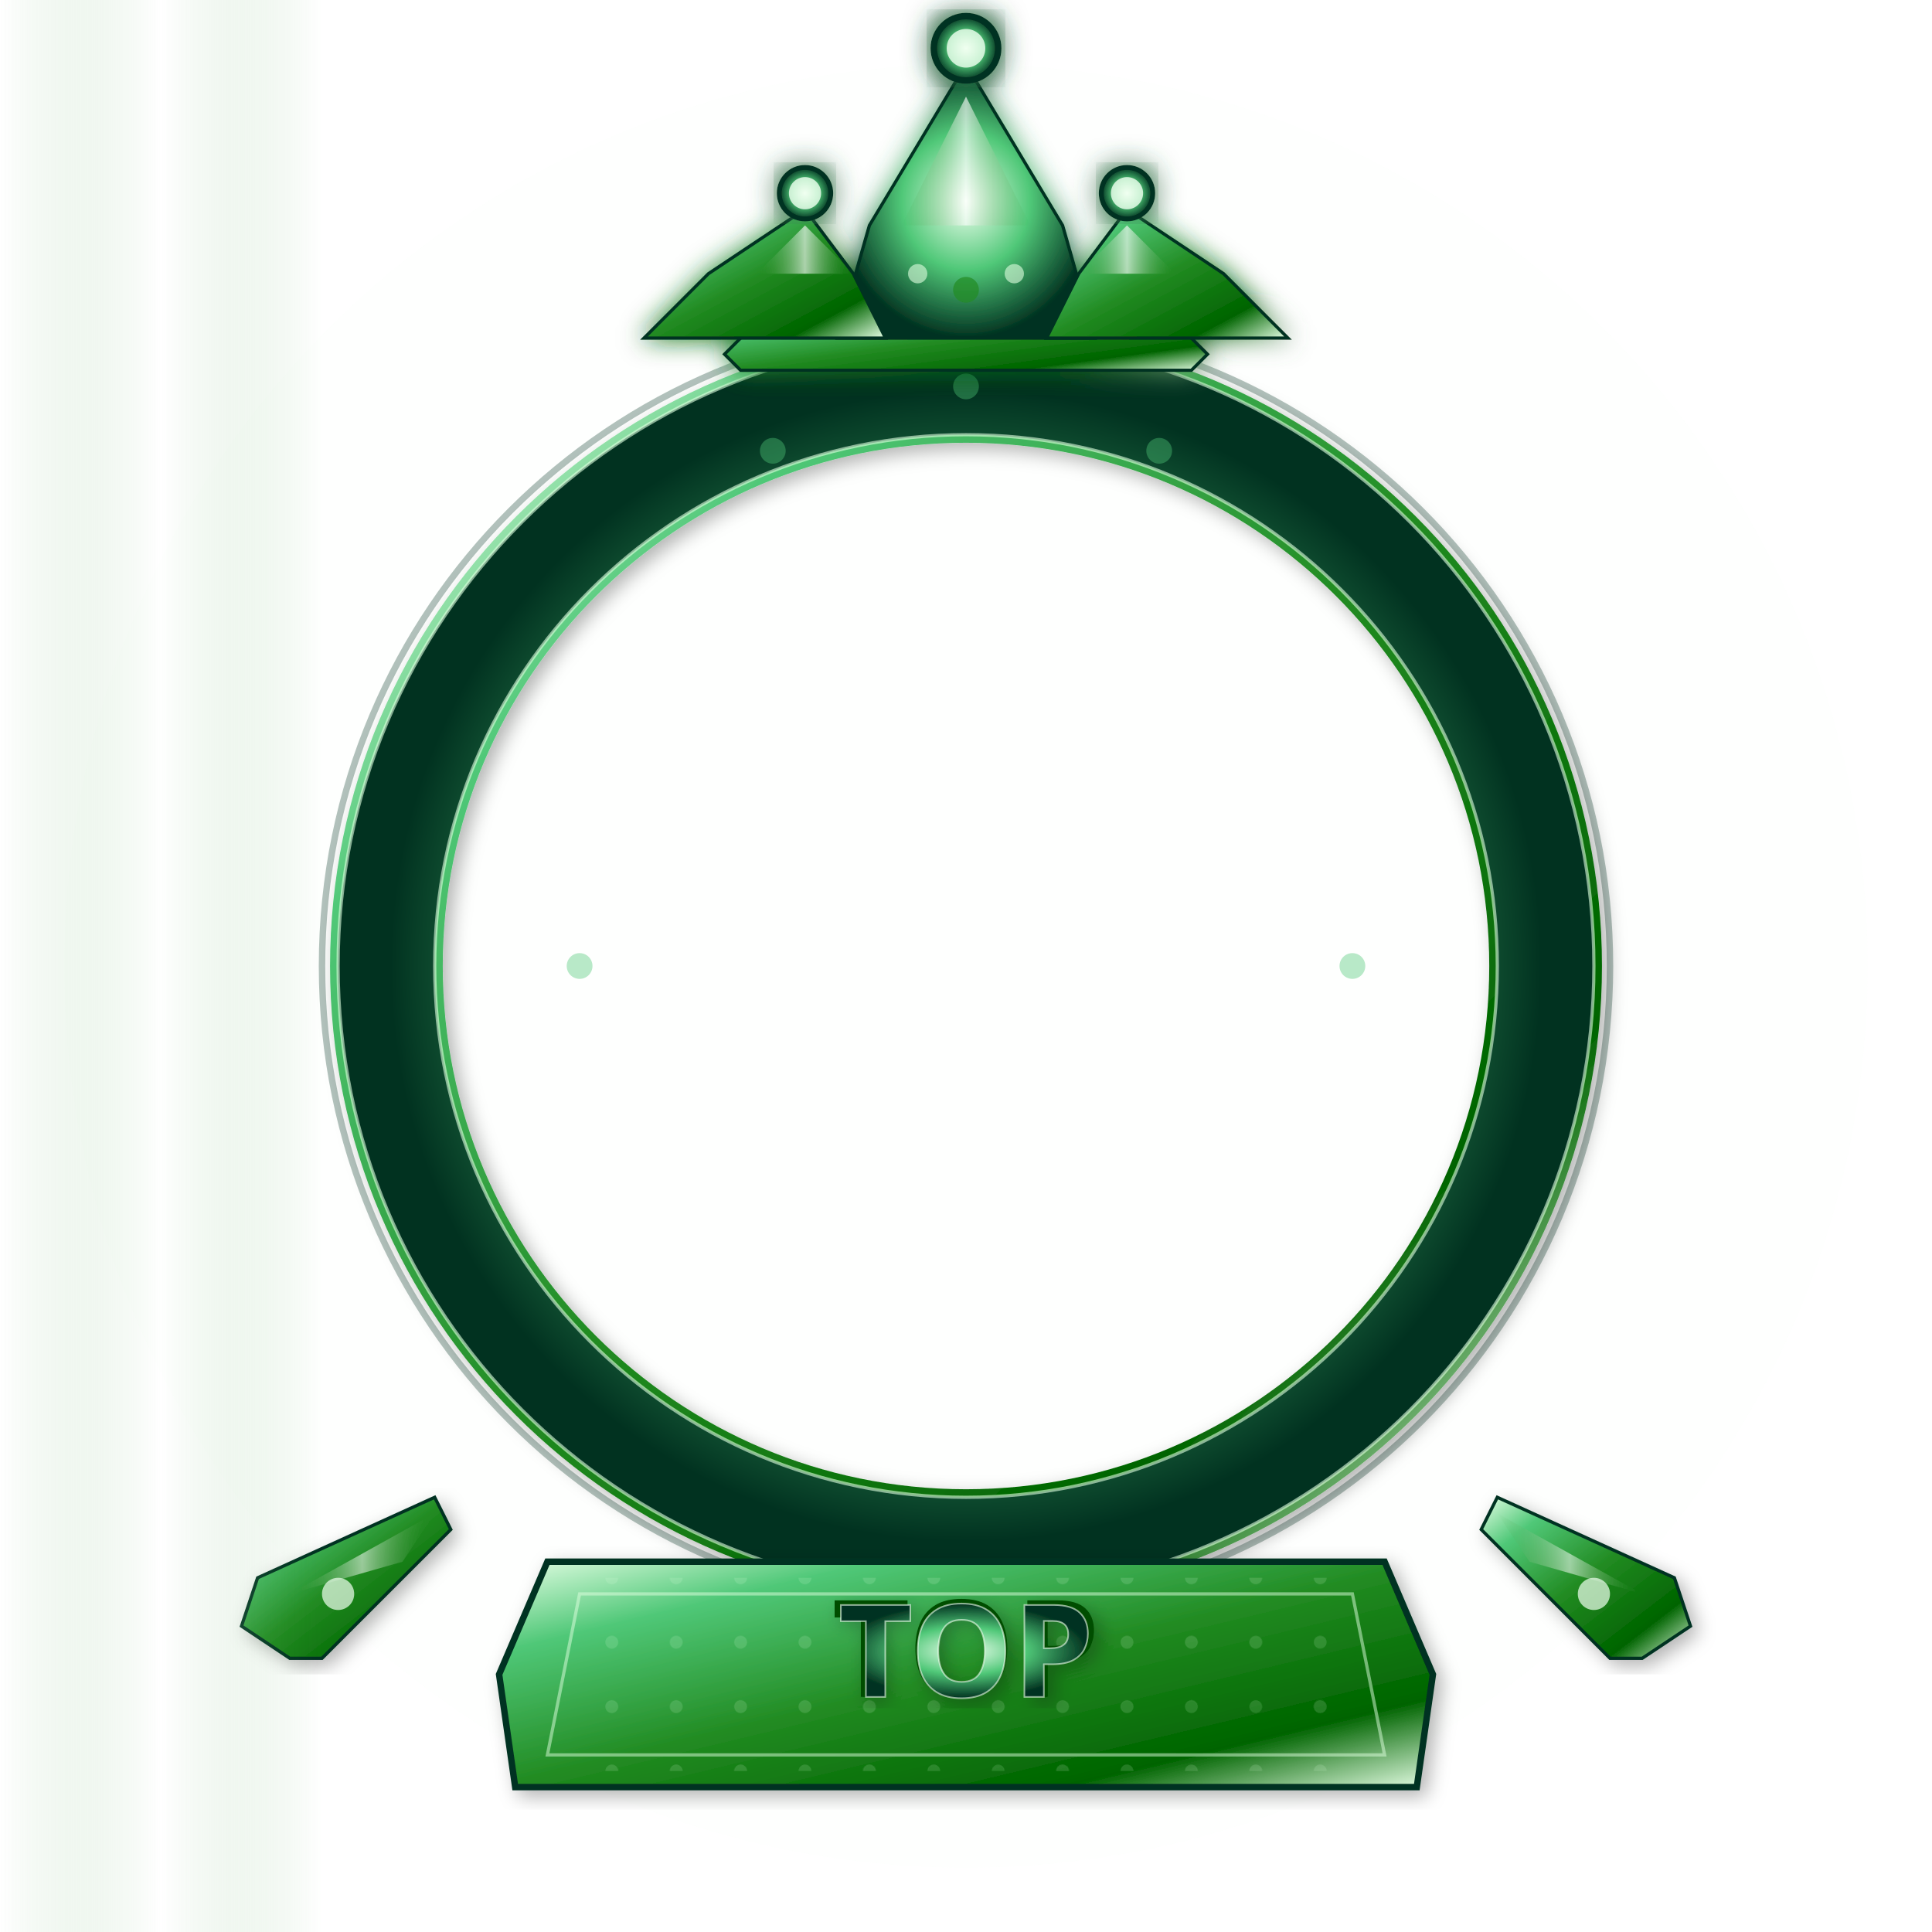
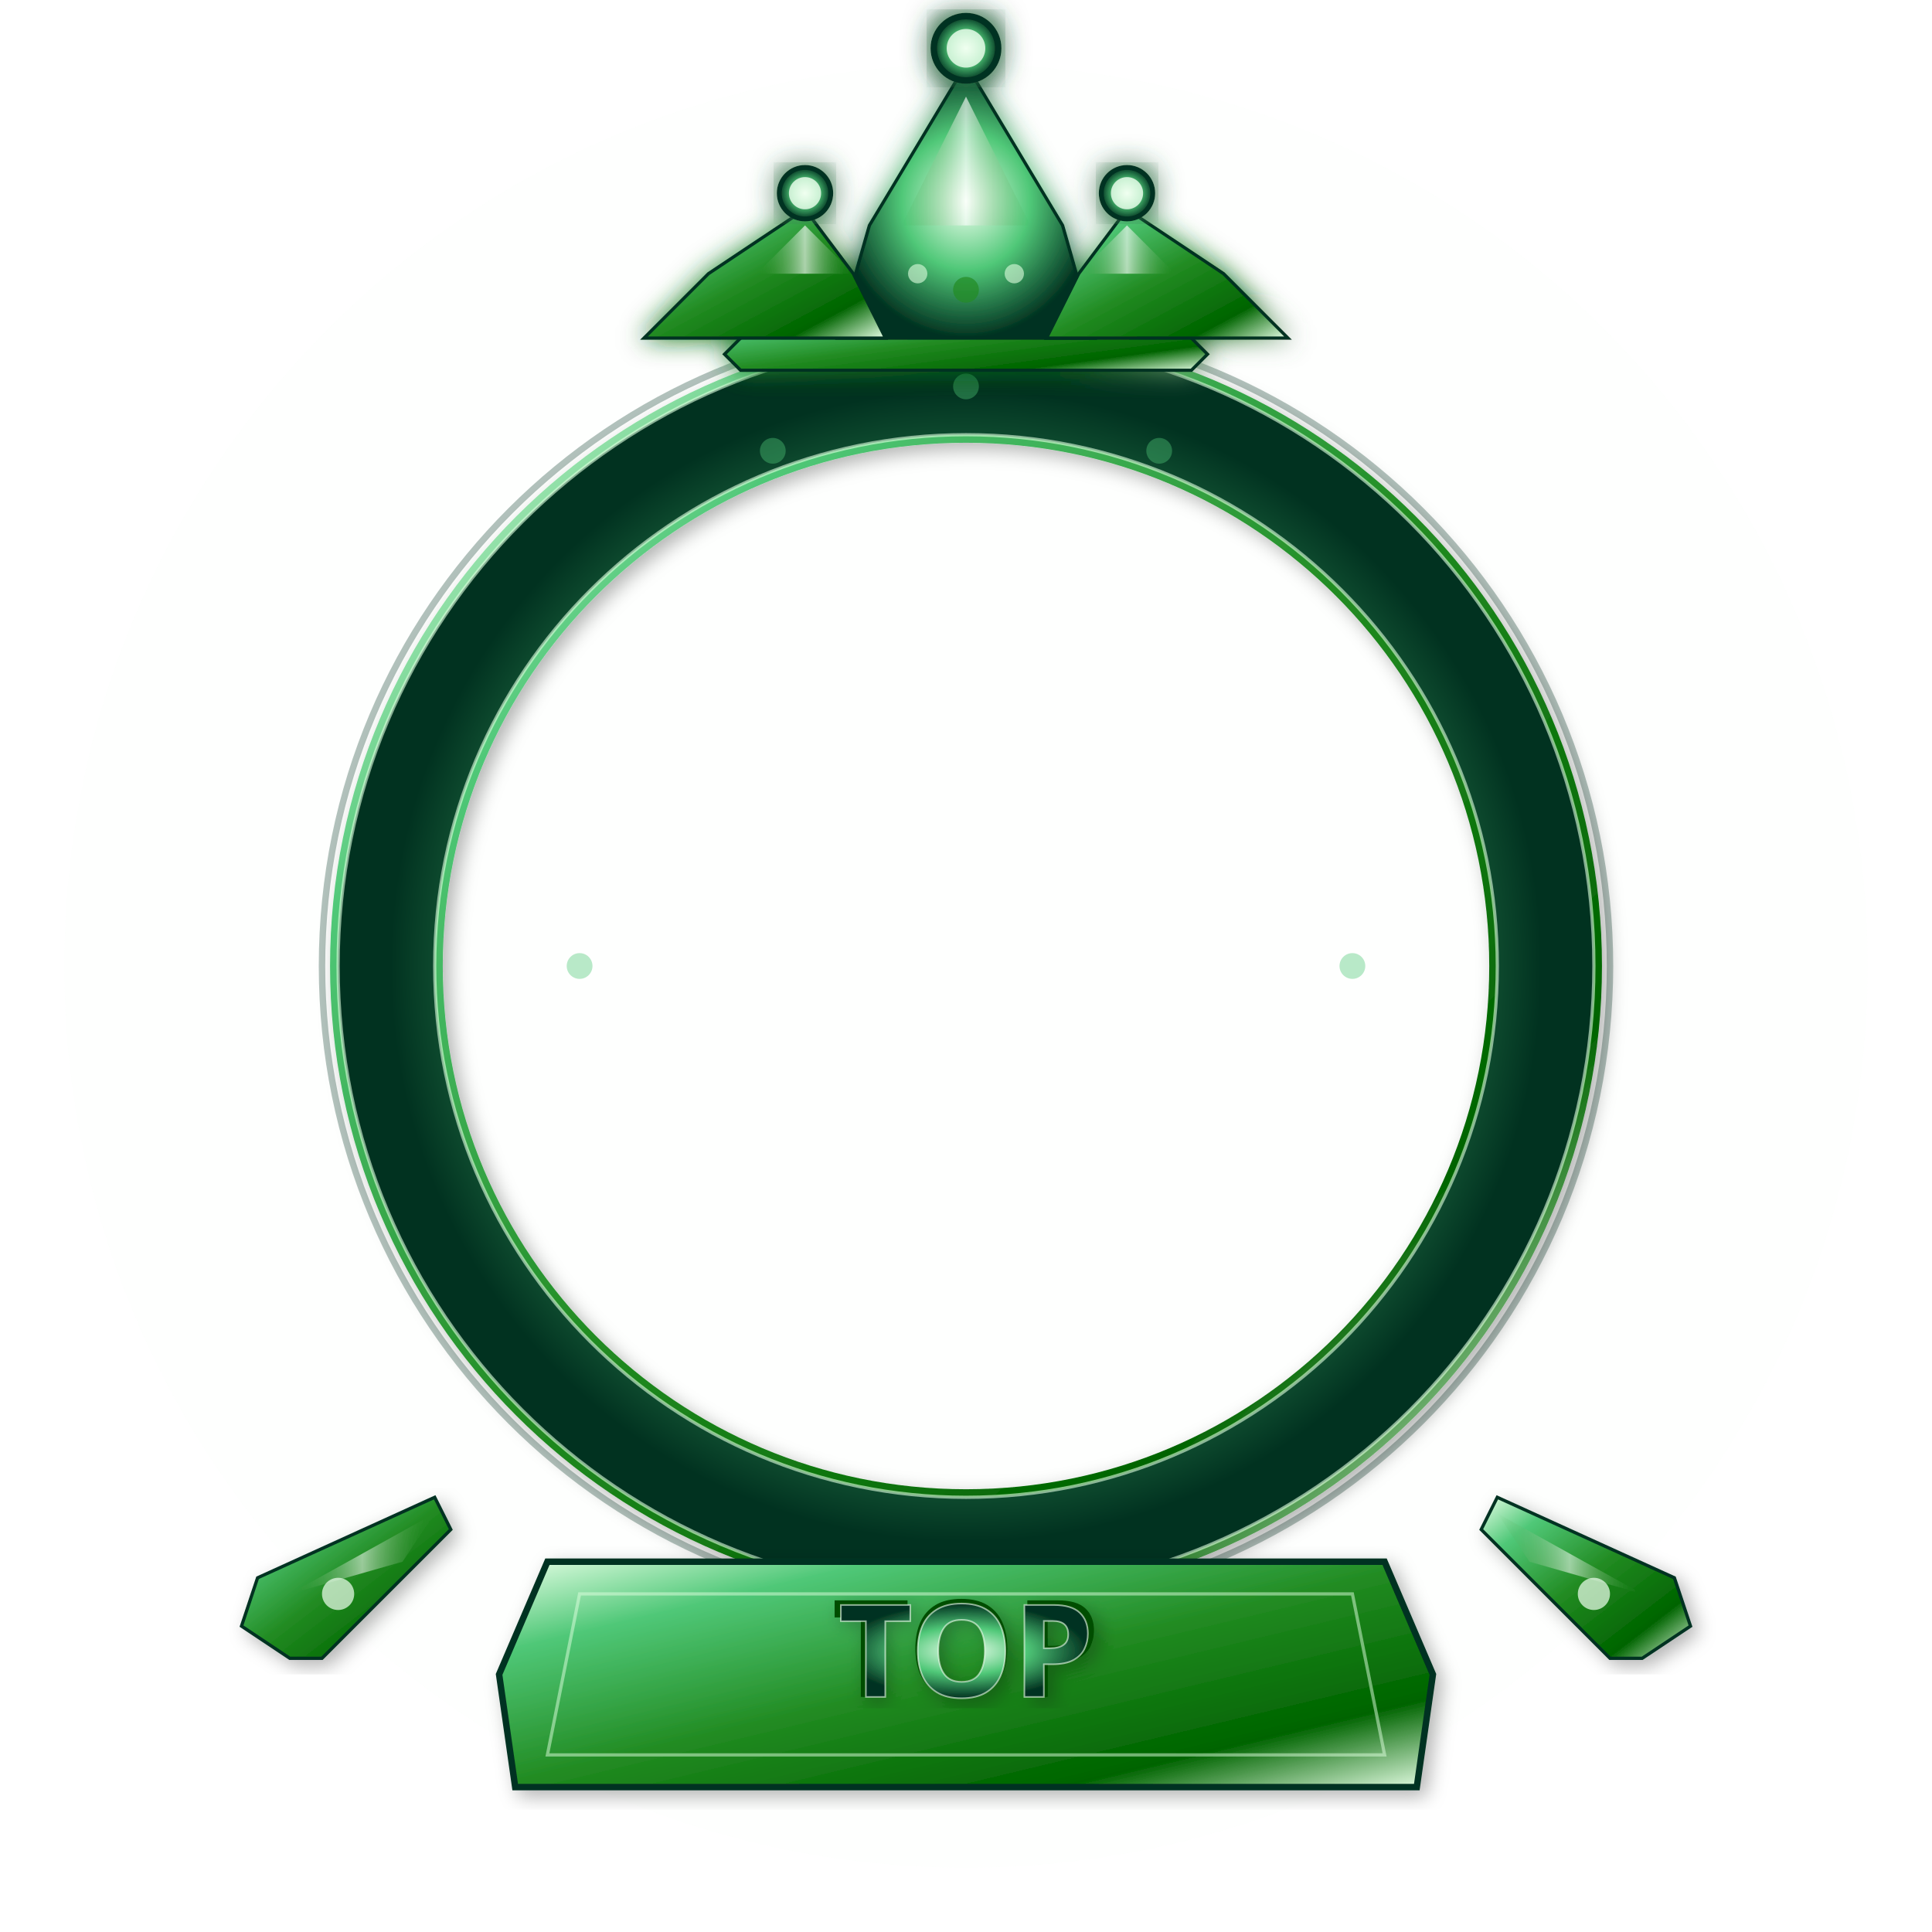
<svg xmlns="http://www.w3.org/2000/svg" width="600" height="600" viewBox="0 0 600 600">
  <defs>
    <linearGradient id="emeraldGradient1" x1="0" y1="0" x2="1" y2="1">
      <stop offset="0%" stop-color="#e6ffe6" />
      <stop offset="20%" stop-color="#50c878" />
      <stop offset="50%" stop-color="#228b22" />
      <stop offset="80%" stop-color="#006400" />
      <stop offset="100%" stop-color="#e6ffe6" />
    </linearGradient>
    <radialGradient id="emeraldRadial" cx="50%" cy="50%" r="50%">
      <stop offset="0%" stop-color="#f0fff0" />
      <stop offset="50%" stop-color="#50c878" />
      <stop offset="100%" stop-color="#013220" />
    </radialGradient>
    <linearGradient id="emeraldShine" x1="0" y1="0" x2="1" y2="0">
      <stop offset="0%" stop-color="#228b22" stop-opacity="0" />
      <stop offset="50%" stop-color="#ffffff" stop-opacity="0.9" />
      <stop offset="100%" stop-color="#228b22" stop-opacity="0" />
    </linearGradient>
    <filter id="glow">
      <feGaussianBlur stdDeviation="4" result="coloredBlur" />
      <feMerge>
        <feMergeNode in="coloredBlur" />
        <feMergeNode in="SourceGraphic" />
      </feMerge>
    </filter>
    <filter id="shadow">
      <feDropShadow dx="2" dy="2" stdDeviation="3" flood-opacity="0.3" />
    </filter>
    <pattern id="ornament" x="0" y="0" width="20" height="20" patternUnits="userSpaceOnUse">
      <circle cx="10" cy="10" r="2" fill="#e0ffe0" opacity="0.5" />
    </pattern>
  </defs>
  <circle cx="300" cy="300" r="280" fill="#f0fff0" opacity="0.1" />
  <circle cx="300" cy="300" r="200" fill="none" stroke="#013220" stroke-width="2" opacity="0.3" />
  <circle cx="300" cy="300" r="180" fill="none" stroke="url(#emeraldGradient1)" stroke-width="35" filter="url(#shadow)" />
  <circle cx="300" cy="300" r="180" fill="none" stroke="url(#emeraldRadial)" stroke-width="30" />
  <circle cx="300" cy="300" r="195" fill="none" stroke="#e0ffe0" stroke-width="1" opacity="0.6" />
  <circle cx="300" cy="300" r="165" fill="none" stroke="#e0ffe0" stroke-width="1" opacity="0.6" />
  <g opacity="0.4">
    <circle cx="300" cy="120" r="4" fill="#50c878" />
    <circle cx="240" cy="140" r="4" fill="#50c878" />
    <circle cx="360" cy="140" r="4" fill="#50c878" />
    <circle cx="180" cy="300" r="4" fill="#50c878" />
    <circle cx="420" cy="300" r="4" fill="#50c878" />
  </g>
  <g filter="url(#glow)">
    <path d="M240,95 L360,95 L375,110 L370,115 L230,115 L225,110 Z" fill="url(#emeraldGradient1)" stroke="#013220" stroke-width="1" />
    <rect x="240" y="100" width="120" height="5" fill="url(#ornament)" />
    <path d="M300,20 L270,70 L260,105 L340,105 L330,70 Z" fill="url(#emeraldRadial)" stroke="#013220" stroke-width="1" />
    <path d="M300,30 L280,70 L320,70 Z" fill="url(#emeraldShine)" opacity="0.7" />
    <path d="M250,65 L220,85 L200,105 L275,105 L265,85 Z" fill="url(#emeraldGradient1)" stroke="#013220" stroke-width="1" />
    <path d="M250,70 L235,85 L265,85 Z" fill="url(#emeraldShine)" opacity="0.7" />
    <path d="M350,65 L380,85 L400,105 L325,105 L335,85 Z" fill="url(#emeraldGradient1)" stroke="#013220" stroke-width="1" />
    <path d="M350,70 L365,85 L335,85 Z" fill="url(#emeraldShine)" opacity="0.7" />
    <circle cx="300" cy="15" r="10" fill="url(#emeraldRadial)" stroke="#013220" stroke-width="2" filter="url(#glow)" />
    <circle cx="300" cy="15" r="6" fill="#f0fff0" opacity="0.8" />
    <circle cx="250" cy="60" r="8" fill="url(#emeraldRadial)" stroke="#013220" stroke-width="1.5" filter="url(#glow)" />
    <circle cx="250" cy="60" r="5" fill="#f0fff0" opacity="0.8" />
    <circle cx="350" cy="60" r="8" fill="url(#emeraldRadial)" stroke="#013220" stroke-width="1.5" filter="url(#glow)" />
    <circle cx="350" cy="60" r="5" fill="#f0fff0" opacity="0.8" />
    <circle cx="285" cy="85" r="3" fill="#e0ffe0" opacity="0.6" />
    <circle cx="315" cy="85" r="3" fill="#e0ffe0" opacity="0.6" />
    <circle cx="300" cy="90" r="4" fill="#228b22" opacity="0.7" />
  </g>
  <g filter="url(#shadow)">
    <path d="M135,465 L80,490 L75,505 L90,515 L100,515 L110,505 L140,475 Z" fill="url(#emeraldGradient1)" stroke="#013220" stroke-width="1" />
    <path d="M135,470 L90,495 L125,485 Z" fill="url(#emeraldShine)" opacity="0.6" />
    <circle cx="105" cy="495" r="5" fill="#f0fff0" opacity="0.7" />
    <path d="M465,465 L520,490 L525,505 L510,515 L500,515 L490,505 L460,475 Z" fill="url(#emeraldGradient1)" stroke="#013220" stroke-width="1" />
    <path d="M465,470 L510,495 L475,485 Z" fill="url(#emeraldShine)" opacity="0.6" />
    <circle cx="495" cy="495" r="5" fill="#f0fff0" opacity="0.7" />
  </g>
  <g filter="url(#shadow)">
    <path d="M170,485 L430,485 L445,520 L440,555 L160,555 L155,520 Z" fill="url(#emeraldGradient1)" stroke="#013220" stroke-width="2" />
-     <rect x="175" y="490" width="250" height="60" fill="url(#ornament)" opacity="0.3" />
    <path d="M180,495 L420,495 L430,545 L170,545 Z" fill="none" stroke="#e0ffe0" stroke-width="1" opacity="0.5" />
    <text x="300" y="527" text-anchor="middle" fill="#004d00" font-size="42" font-family="Arial Black" font-weight="bold" filter="url(#shadow)">TOP</text>
    <text x="300" y="527" text-anchor="middle" fill="url(#emeraldRadial)" font-size="40" font-family="Arial Black" font-weight="bold">TOP</text>
    <text x="300" y="527" text-anchor="middle" fill="none" stroke="#f0fff0" stroke-width="0.5" font-size="40" font-family="Arial Black" font-weight="bold" opacity="0.6">TOP</text>
  </g>
-   <rect x="0" y="0" width="100" height="600" fill="url(#emeraldShine)" opacity="0.3">
-     <animateTransform attributeName="transform" type="translate" from="-100 0" to="700 0" dur="3s" repeatCount="indefinite" />
-   </rect>
</svg>
